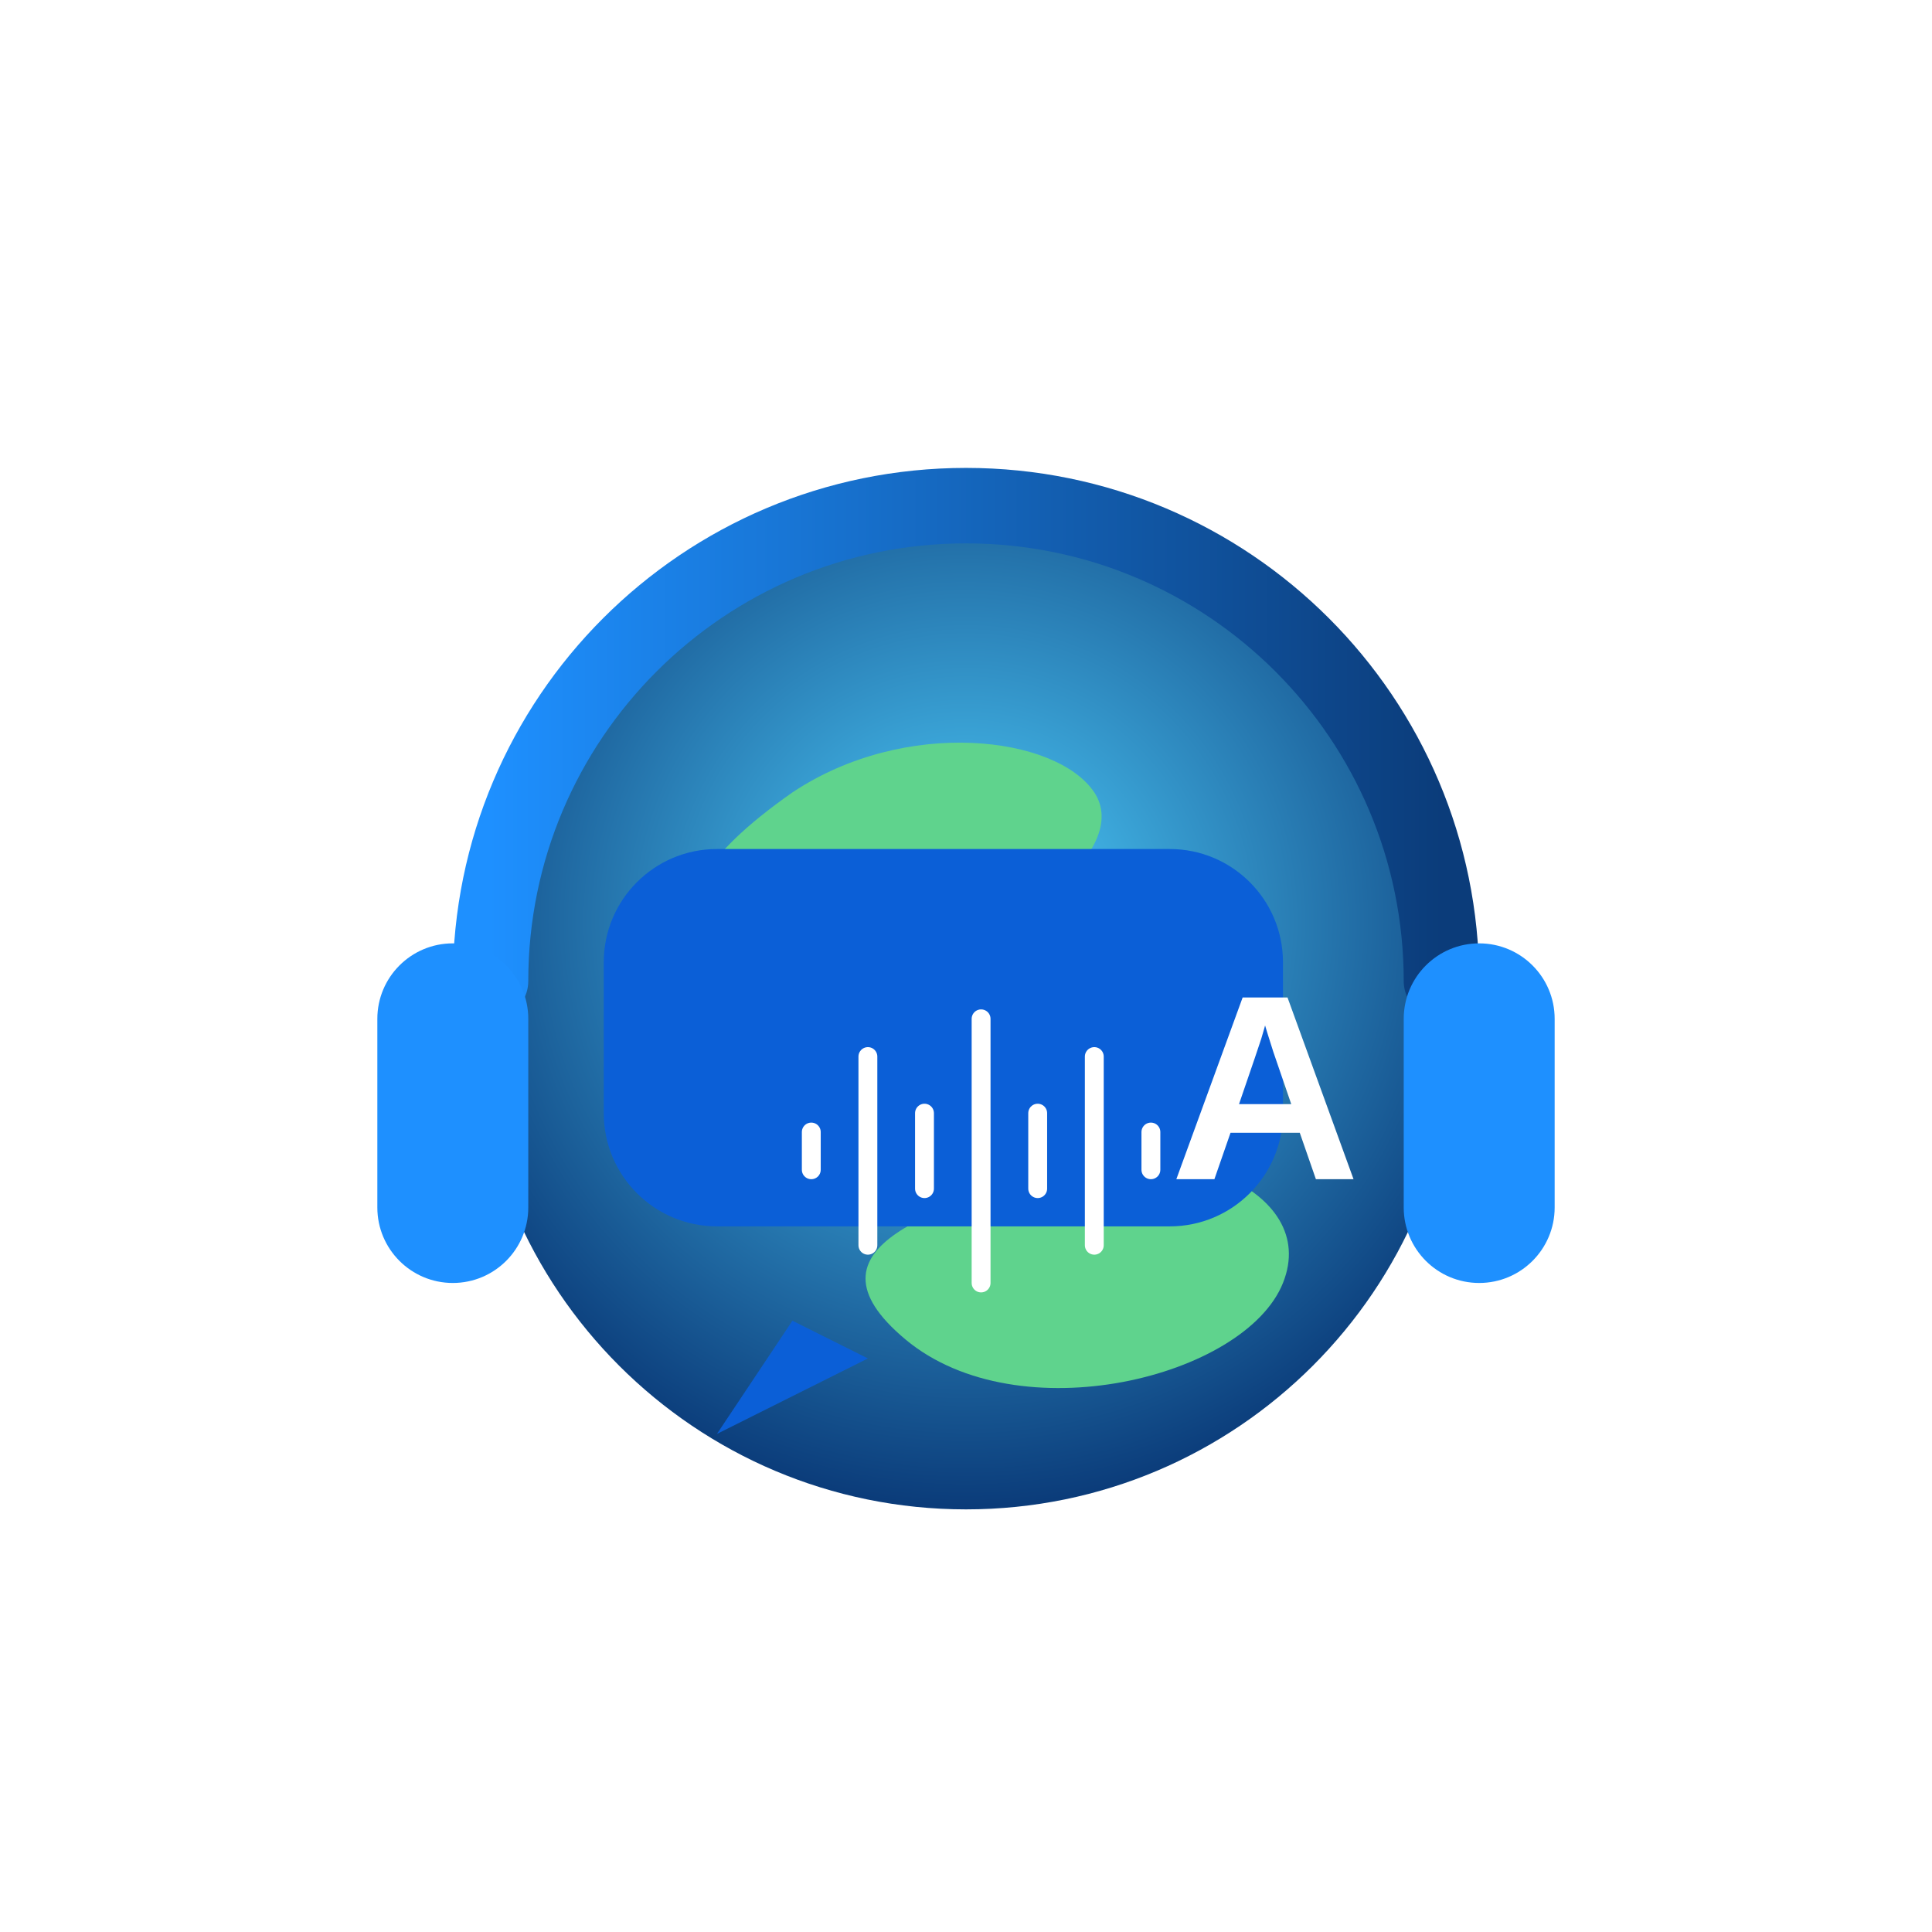
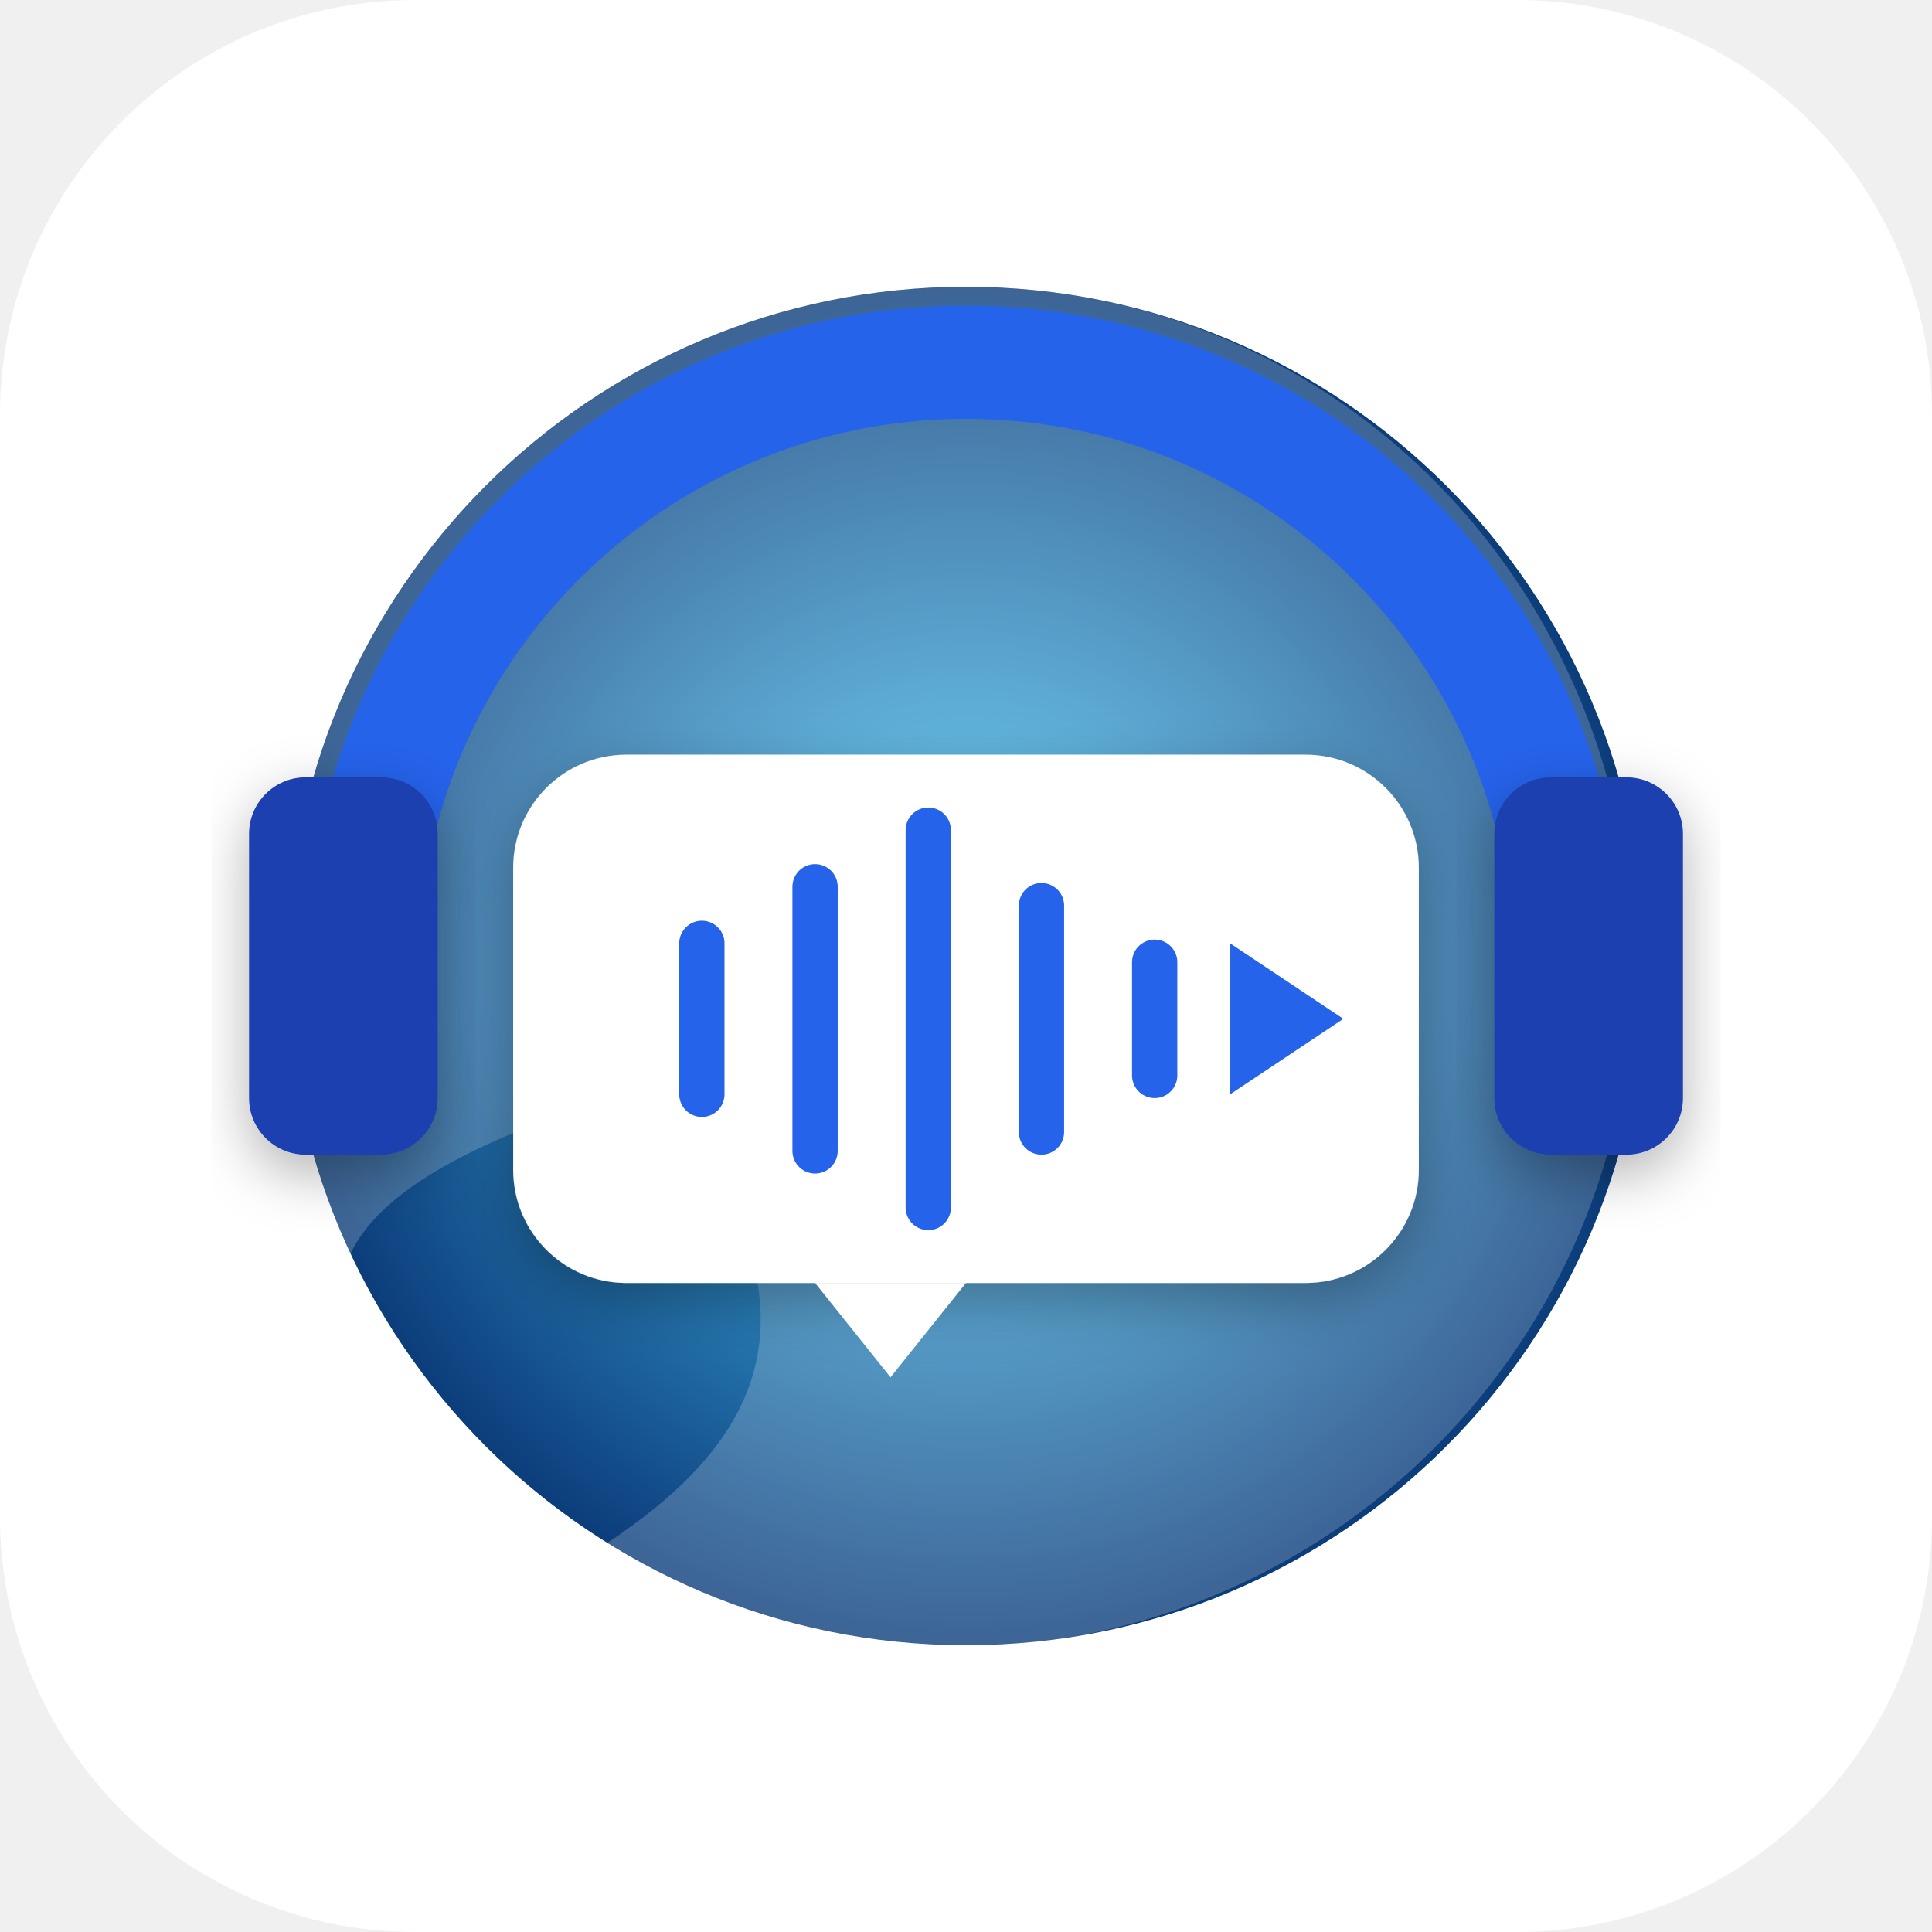
<svg xmlns="http://www.w3.org/2000/svg" width="1024" height="1024" viewBox="0 0 1024 1024">
  <defs>
-     <radialGradient id="earthGrad" cx="50%" cy="40%" r="60%">
+     <radialGradient id="earthGrad" cx="50%" cy="50%" r="50%" fx="50%" fy="50%">
      <stop offset="0%" stop-color="#4fd1ff" />
      <stop offset="100%" stop-color="#0b3c7a" />
    </radialGradient>
-     <linearGradient id="headGrad" x1="0%" y1="0%" x2="100%" y2="0%">
-       <stop offset="0%" stop-color="#1e90ff" />
-       <stop offset="100%" stop-color="#0b3c7a" />
+     <linearGradient id="metalGrad" x1="0%" y1="0%" x2="100%" y2="100%">
+       <stop offset="0%" stop-color="#f0f0f0" />
+       <stop offset="49%" stop-color="#d0d0d0" />
+       <stop offset="51%" stop-color="#b0b0b0" />
+       <stop offset="100%" stop-color="#909090" />
    </linearGradient>
+     <filter id="dropShadow" x="-20%" y="-20%" width="140%" height="140%">
+       <feGaussianBlur in="SourceAlpha" stdDeviation="15" />
+       <feOffset dx="0" dy="10" result="offsetblur" />
+       <feComponentTransfer>
+         <feFuncA type="linear" slope="0.3" />
+       </feComponentTransfer>
+       <feMerge>
+         <feMergeNode />
+         <feMergeNode in="SourceGraphic" />
+       </feMerge>
+     </filter>
  </defs>
-   <rect x="0" y="0" width="1024" height="1024" fill="white" />
-   <circle cx="512" cy="540" r="260" fill="url(#earthGrad)" />
-   <path d="M420 420c60-40 140-30 160 0s-40 80-120 90-140-20-40-90z" fill="#5fd38d" />
-   <path d="M560 620c60-20 140 10 120 60s-140 80-200 30 20-70 80-90z" fill="#5fd38d" />
-   <path d="M260 520a252 252 0 0 1 504 0" fill="none" stroke="url(#headGrad)" stroke-width="40" stroke-linecap="round" />
-   <rect x="200" y="500" rx="40" ry="40" width="80" height="180" fill="#1e90ff" />
-   <rect x="744" y="500" rx="40" ry="40" width="80" height="180" fill="#1e90ff" />
-   <rect x="320" y="450" rx="60" ry="60" width="360" height="200" fill="#0b5fd7" />
-   <polygon points="420,700 380,760 460,720" fill="#0b5fd7" />
-   <path d="M430 600 L430 620             M460 560 L460 660            M490 590 L490 630            M520 540 L520 680            M550 590 L550 630            M580 560 L580 660            M610 600 L610 620" stroke="white" stroke-width="10" stroke-linecap="round" />
-   <text x="620" y="625" font-size="140" font-weight="bold" fill="white" font-family="Arial, Helvetica, sans-serif">
-     A
-   </text>
+   <rect width="1024" height="1024" rx="220" ry="220" fill="white" />
+   <circle cx="512" cy="512" r="360" fill="url(#earthGrad)" />
+   <path d="M512 152c-198.8 0-360 161.2-360 360 0 54.6 12.1 106.2 33.6 152.9 20.3-43.7 94.4-66.9 122.4-78.9 45-19.3 120-40 160-80 50-50 150-40 180 10 20 33.3-20 80-80 80-40 0-80-10-100-30-33.3-33.3-40-60-153.6-25.6C466.4 694.4 394 772 313.1 823.5c56.8 31.7 122.7 49.5 192.5 49.5 198.8 0 360-161.2 360-360S710.8 152 512 152z" fill="white" fill-opacity="0.2" />
+   <path d="M192 512c0-176.7 143.3-320 320-320s320 143.3 320 320" fill="none" stroke="#2563eb" stroke-width="60" stroke-linecap="round" />
+   <rect x="132" y="412" width="100" height="200" rx="30" ry="30" fill="#1e40af" filter="url(#dropShadow)" />
+   <rect x="792" y="412" width="100" height="200" rx="30" ry="30" fill="#1e40af" filter="url(#dropShadow)" />
+   <g transform="translate(512, 540)">
+     <rect x="-240" y="-140" width="480" height="280" rx="60" ry="60" fill="white" filter="url(#dropShadow)" />
+     <path d="M0 140 L-40 190 L-80 140 Z" fill="white" />
+     <g stroke="#2563eb" stroke-width="24" stroke-linecap="round">
+       <line x1="-140" y1="-40" x2="-140" y2="40" />
+       <line x1="-80" y1="-70" x2="-80" y2="70" />
+       <line x1="-20" y1="-100" x2="-20" y2="100" />
+       <line x1="40" y1="-60" x2="40" y2="60" />
+       <line x1="100" y1="-30" x2="100" y2="30" />
+     </g>
+     <path d="M140 -40 L200 0 L140 40 Z" fill="#2563eb" stroke-linejoin="round" />
+   </g>
</svg>
